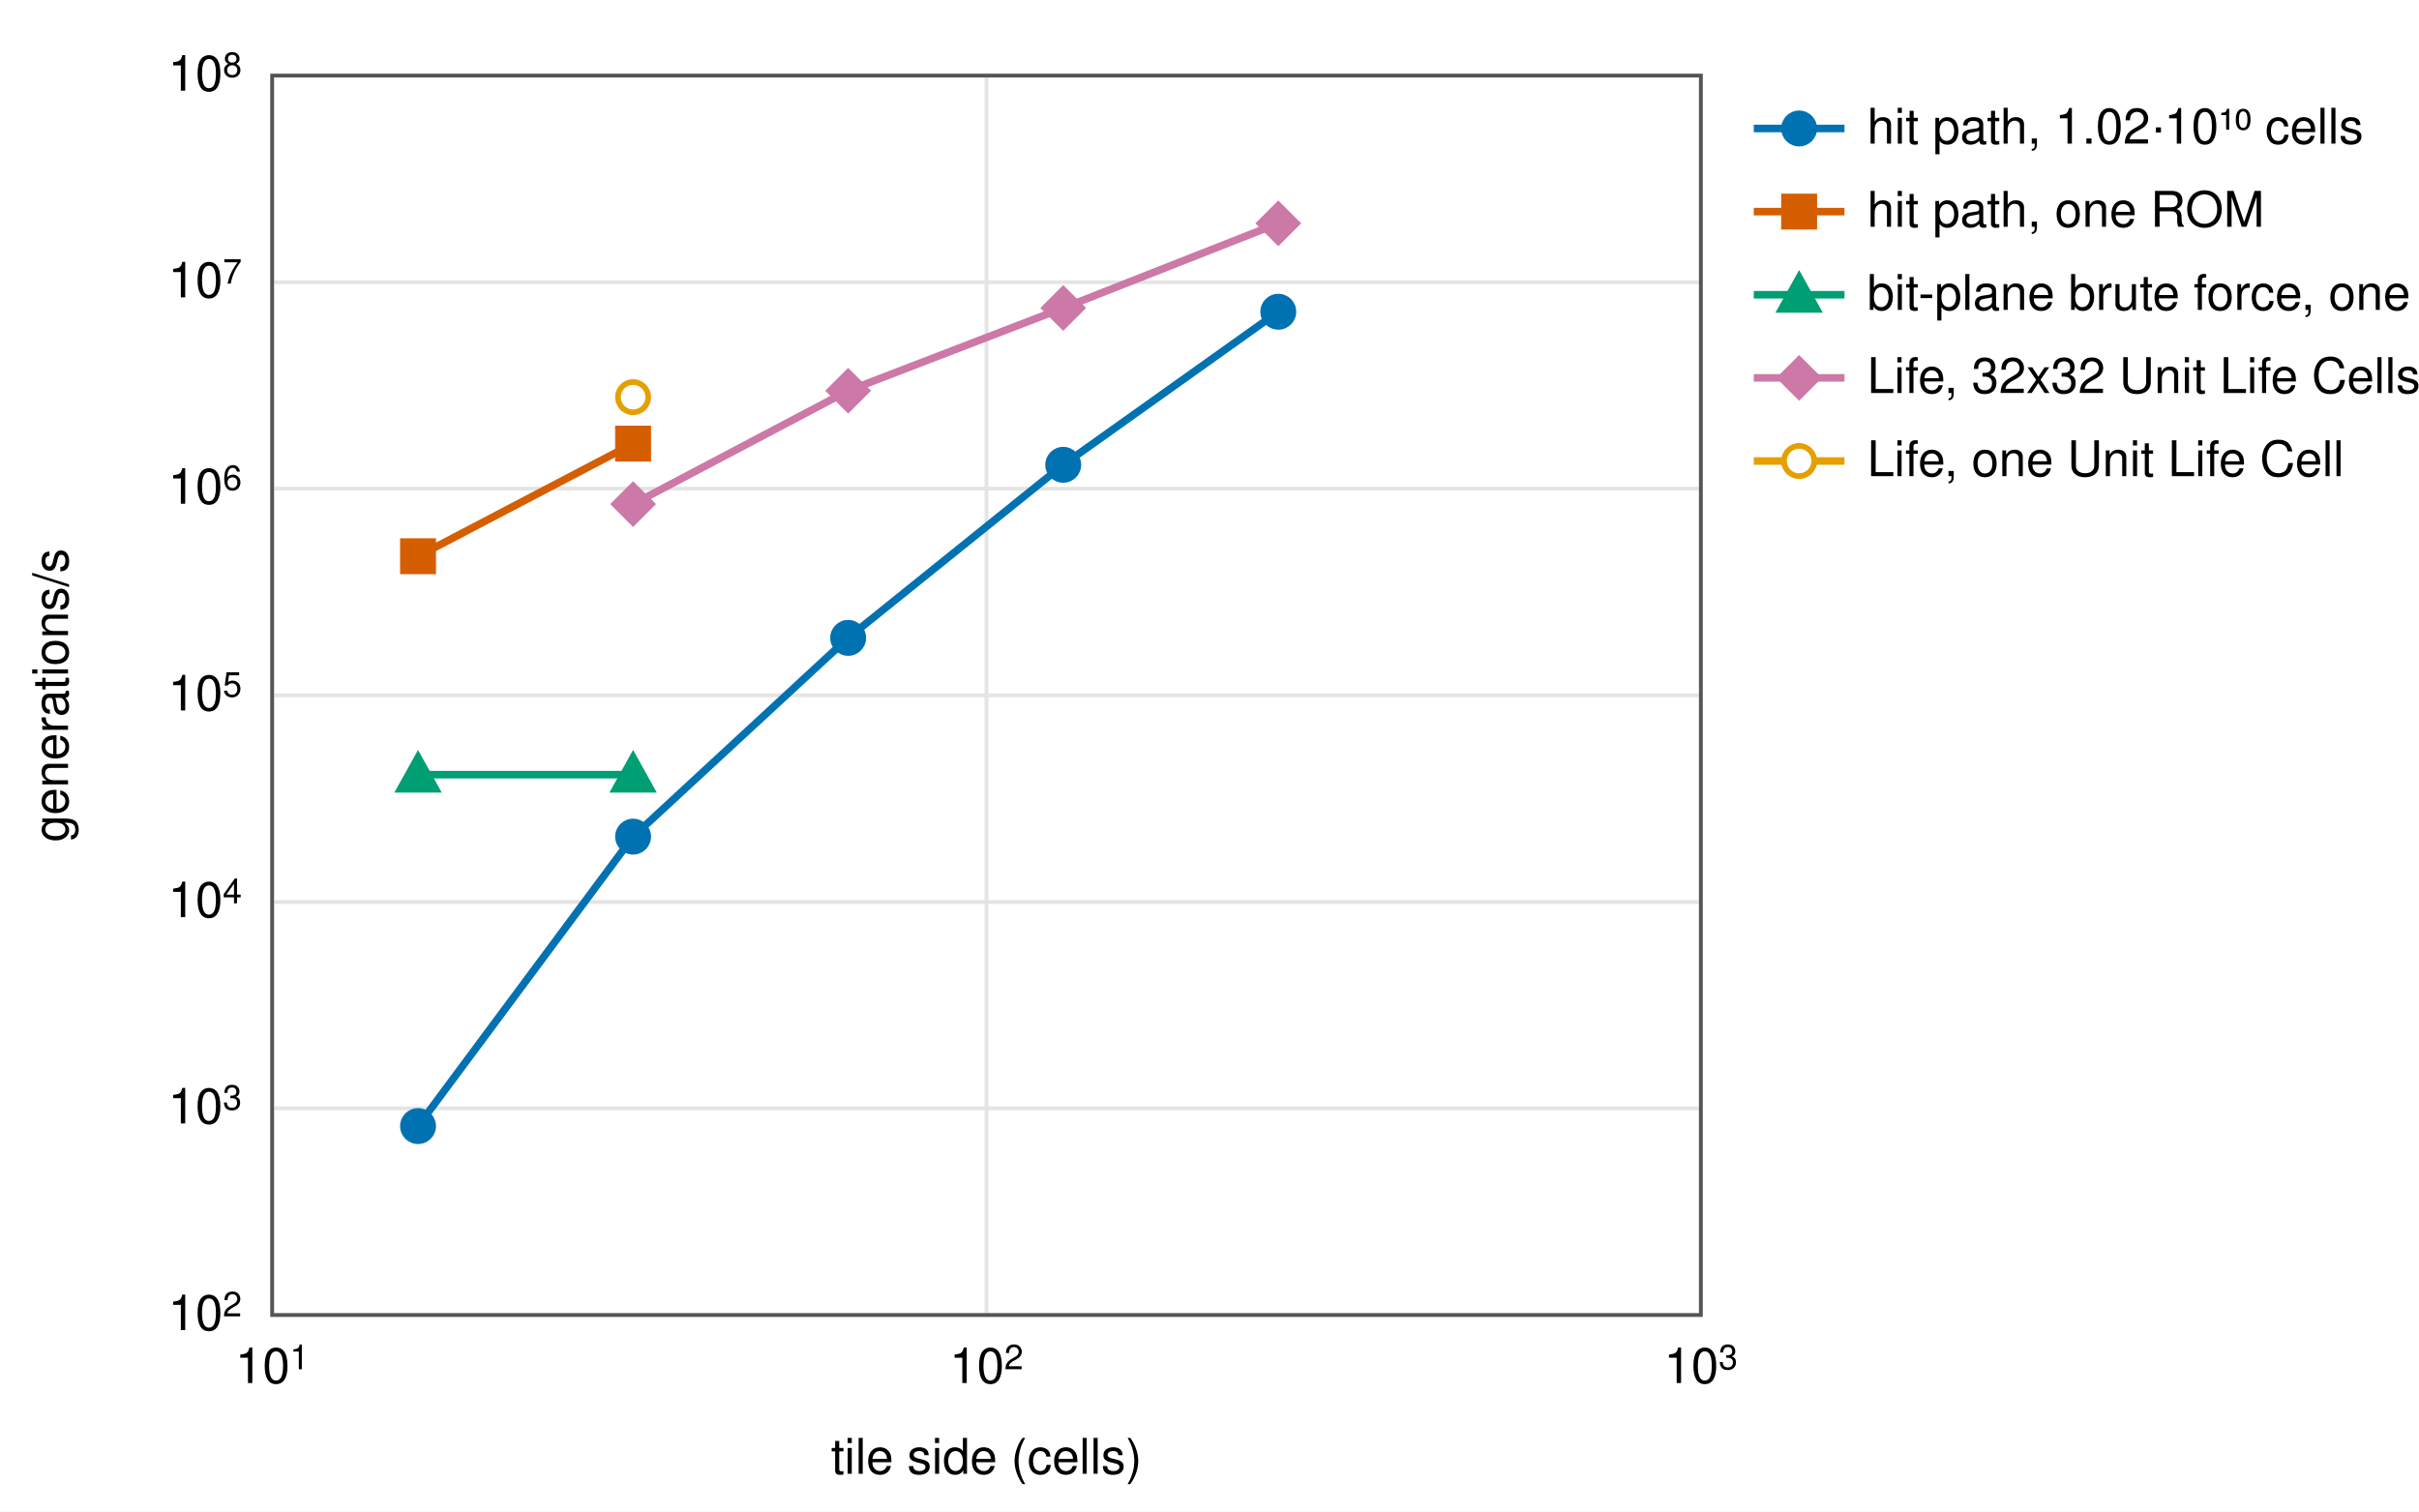
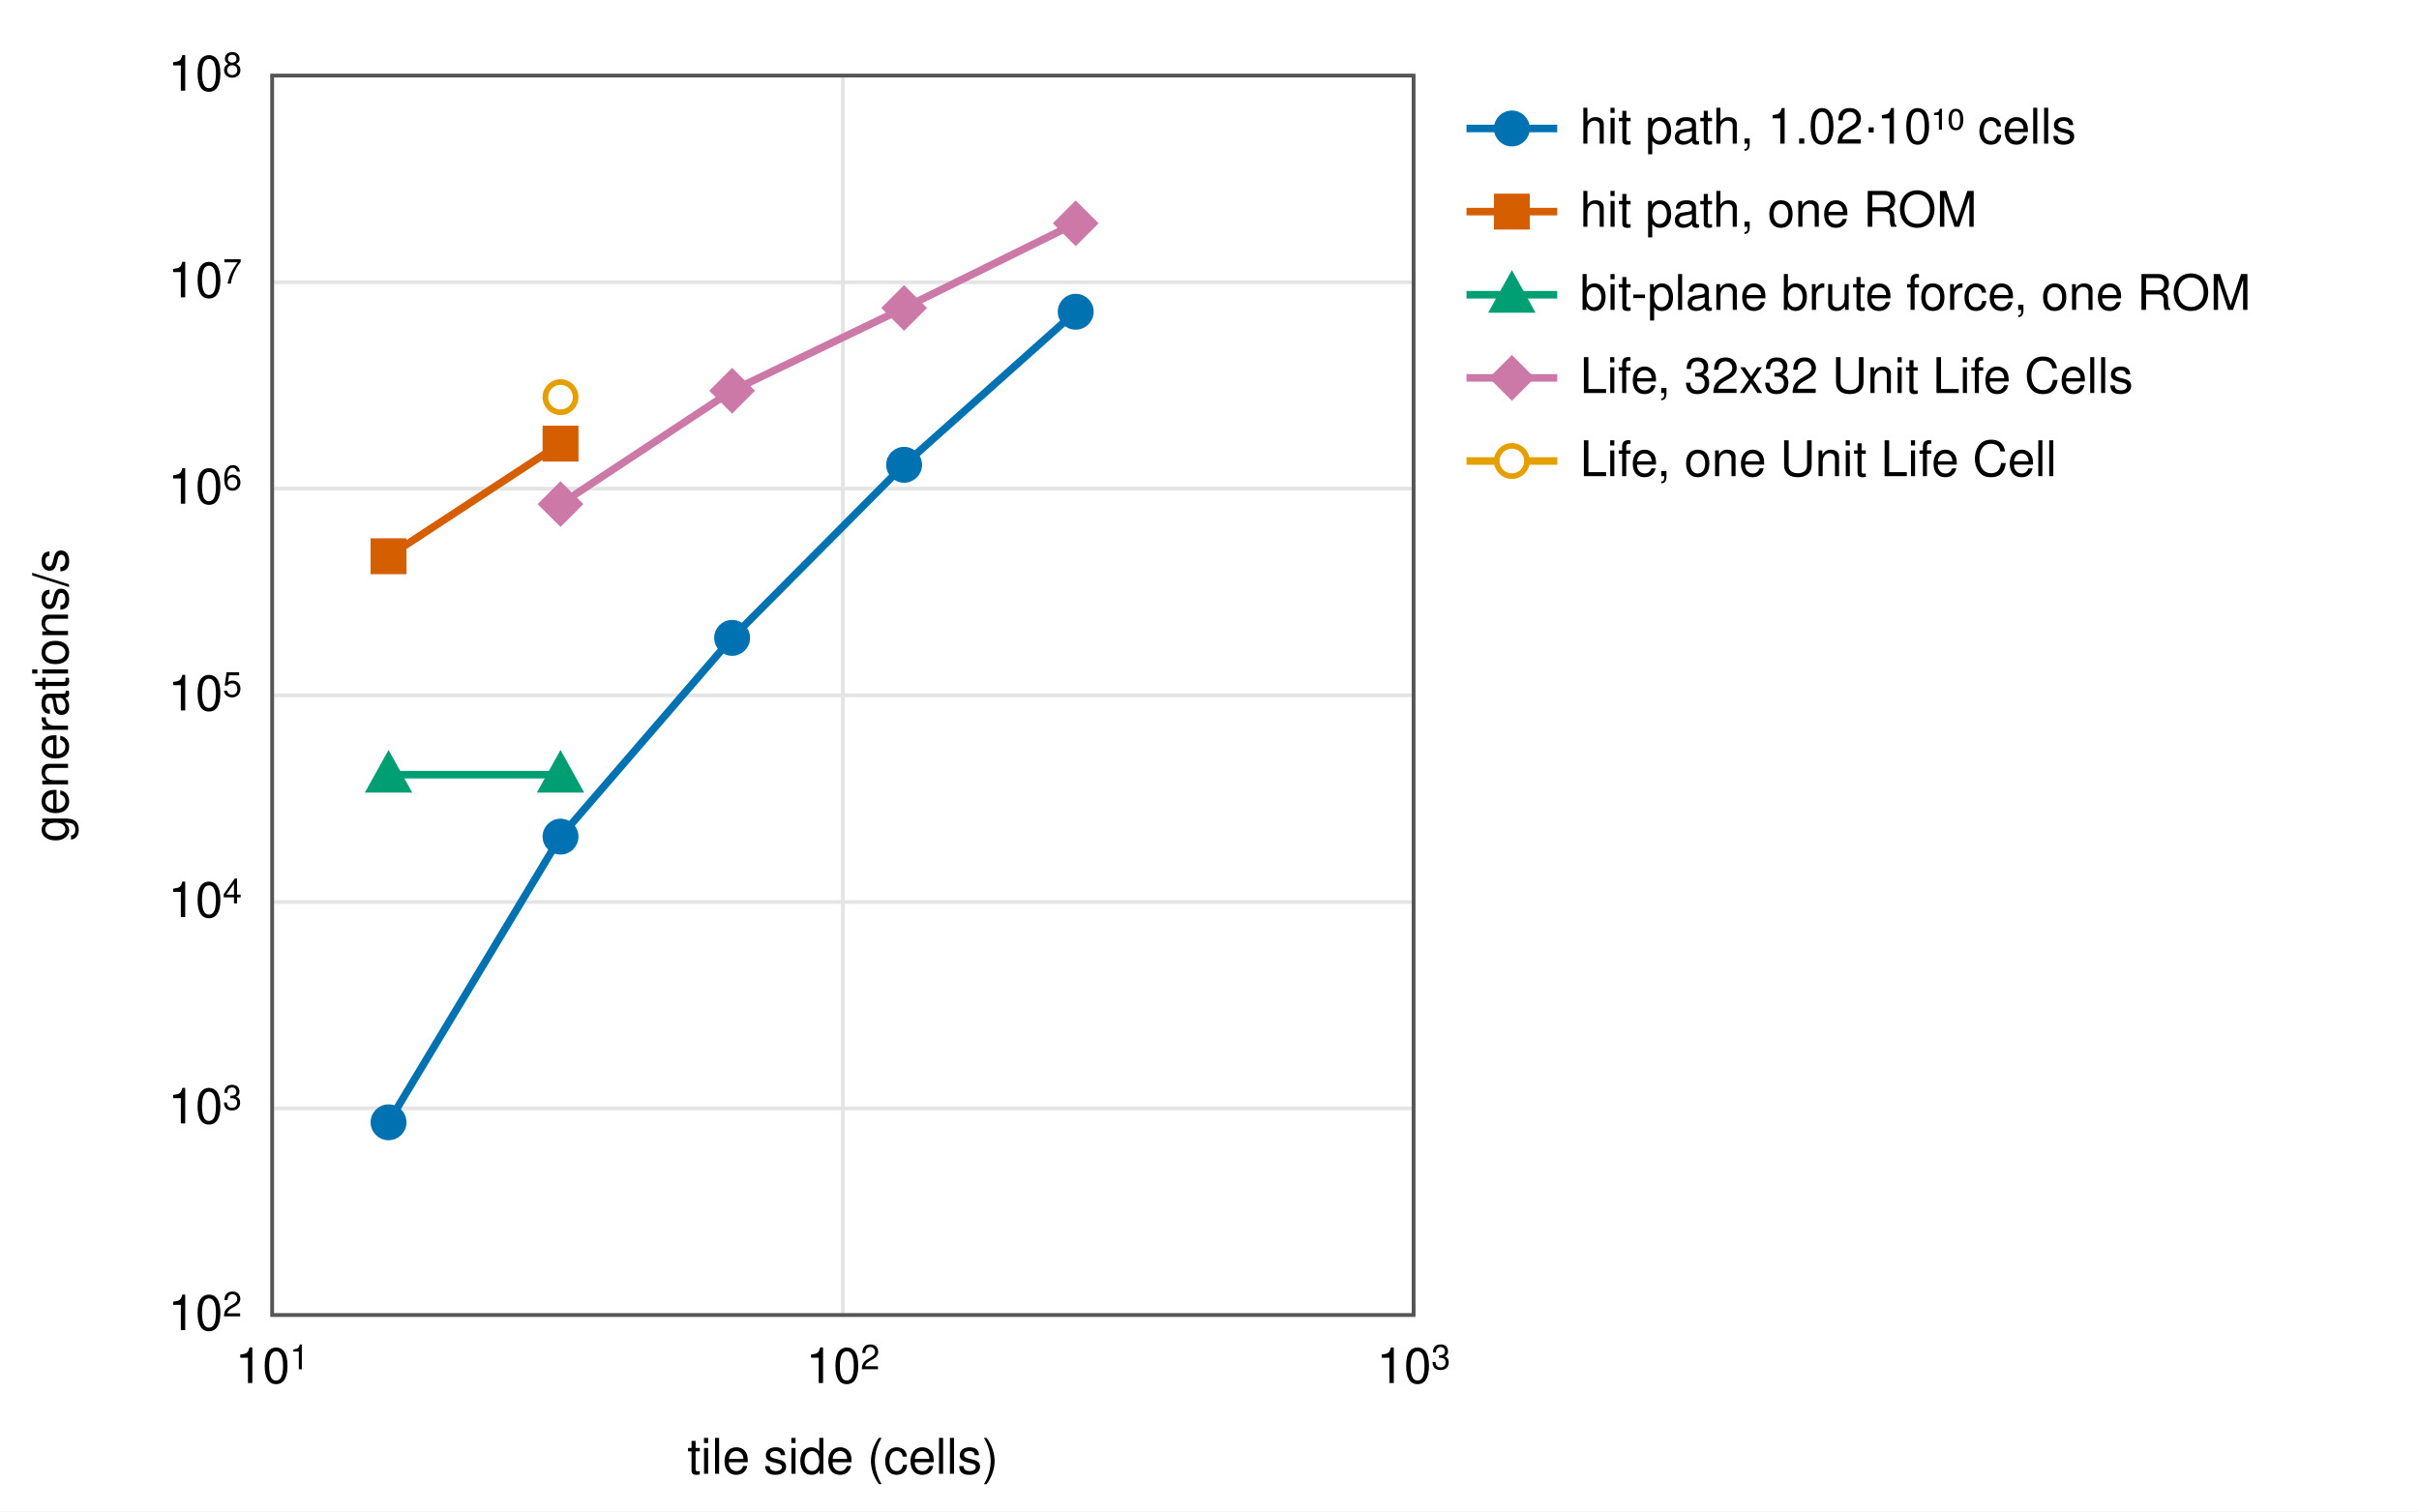
<svg xmlns="http://www.w3.org/2000/svg" width="640" height="400" viewBox="0 0 640 400" font-family="Helvetica, Arial, sans-serif" font-size="13">
  <rect width="640" height="400" fill="white" />
  <line x1="72.0" y1="20" x2="72.0" y2="348" stroke="#e4e4e4" />
  <text x="72.0" y="366" text-anchor="middle">10<tspan baseline-shift="super" font-size="70%">1</tspan>
  </text>
-   <line x1="261.0" y1="20" x2="261.0" y2="348" stroke="#e4e4e4" />
-   <text x="261.0" y="366" text-anchor="middle">10<tspan baseline-shift="super" font-size="70%">2</tspan>
+   <line x1="223.0" y1="20" x2="223.0" y2="348" stroke="#e4e4e4" />
+   <text x="223.0" y="366" text-anchor="middle">10<tspan baseline-shift="super" font-size="70%">2</tspan>
  </text>
-   <line x1="450.0" y1="20" x2="450.0" y2="348" stroke="#e4e4e4" />
-   <text x="450.0" y="366" text-anchor="middle">10<tspan baseline-shift="super" font-size="70%">3</tspan>
+   <line x1="374.0" y1="20" x2="374.0" y2="348" stroke="#e4e4e4" />
+   <text x="374.0" y="366" text-anchor="middle">10<tspan baseline-shift="super" font-size="70%">3</tspan>
  </text>
-   <line x1="72" y1="348.0" x2="450" y2="348.0" stroke="#e4e4e4" />
+   <line x1="72" y1="348.0" x2="374" y2="348.0" stroke="#e4e4e4" />
  <text x="64" y="352.0" text-anchor="end">10<tspan baseline-shift="super" font-size="70%">2</tspan>
  </text>
-   <line x1="72" y1="293.3" x2="450" y2="293.3" stroke="#e4e4e4" />
+   <line x1="72" y1="293.3" x2="374" y2="293.3" stroke="#e4e4e4" />
  <text x="64" y="297.3" text-anchor="end">10<tspan baseline-shift="super" font-size="70%">3</tspan>
  </text>
-   <line x1="72" y1="238.7" x2="450" y2="238.7" stroke="#e4e4e4" />
+   <line x1="72" y1="238.7" x2="374" y2="238.7" stroke="#e4e4e4" />
  <text x="64" y="242.7" text-anchor="end">10<tspan baseline-shift="super" font-size="70%">4</tspan>
  </text>
-   <line x1="72" y1="184.0" x2="450" y2="184.0" stroke="#e4e4e4" />
+   <line x1="72" y1="184.0" x2="374" y2="184.0" stroke="#e4e4e4" />
  <text x="64" y="188.0" text-anchor="end">10<tspan baseline-shift="super" font-size="70%">5</tspan>
  </text>
-   <line x1="72" y1="129.3" x2="450" y2="129.3" stroke="#e4e4e4" />
+   <line x1="72" y1="129.3" x2="374" y2="129.3" stroke="#e4e4e4" />
  <text x="64" y="133.3" text-anchor="end">10<tspan baseline-shift="super" font-size="70%">6</tspan>
  </text>
-   <line x1="72" y1="74.7" x2="450" y2="74.7" stroke="#e4e4e4" />
+   <line x1="72" y1="74.7" x2="374" y2="74.7" stroke="#e4e4e4" />
  <text x="64" y="78.7" text-anchor="end">10<tspan baseline-shift="super" font-size="70%">7</tspan>
  </text>
-   <line x1="72" y1="20.0" x2="450" y2="20.0" stroke="#e4e4e4" />
+   <line x1="72" y1="20.0" x2="374" y2="20.0" stroke="#e4e4e4" />
  <text x="64" y="24.0" text-anchor="end">10<tspan baseline-shift="super" font-size="70%">8</tspan>
  </text>
-   <rect x="72" y="20" width="378" height="328" fill="none" stroke="#555" />
-   <text x="261.0" y="390" text-anchor="middle">tile side (cells)</text>
+   <rect x="72" y="20" width="302" height="328" fill="none" stroke="#555" />
+   <text x="223.0" y="390" text-anchor="middle">tile side (cells)</text>
  <text transform="translate(18,184.0) rotate(-90)" text-anchor="middle">generations/s</text>
-   <polyline points="110.6,298.0 167.5,221.4 224.4,168.8 281.3,123.0 338.2,82.5" fill="none" stroke="#0072B2" stroke-width="2" />
-   <circle cx="110.6" cy="298.0" r="4" fill="#0072B2" stroke="#0072B2" stroke-width="1.5" />
-   <circle cx="167.5" cy="221.4" r="4" fill="#0072B2" stroke="#0072B2" stroke-width="1.5" />
-   <circle cx="224.4" cy="168.8" r="4" fill="#0072B2" stroke="#0072B2" stroke-width="1.5" />
-   <circle cx="281.3" cy="123.0" r="4" fill="#0072B2" stroke="#0072B2" stroke-width="1.5" />
-   <circle cx="338.2" cy="82.5" r="4" fill="#0072B2" stroke="#0072B2" stroke-width="1.5" />
-   <line x1="464" y1="34" x2="488" y2="34" stroke="#0072B2" stroke-width="2" />
-   <circle cx="476.0" cy="34.0" r="4" fill="#0072B2" stroke="#0072B2" stroke-width="1.5" />
-   <text x="494" y="38">hit path, 1.02·10¹⁰ cells</text>
-   <polyline points="110.6,147.2 167.5,117.4" fill="none" stroke="#D55E00" stroke-width="2" />
-   <rect x="106.6" y="143.2" width="8" height="8" fill="#D55E00" stroke="#D55E00" stroke-width="1.5" />
-   <rect x="163.5" y="113.4" width="8" height="8" fill="#D55E00" stroke="#D55E00" stroke-width="1.5" />
-   <line x1="464" y1="56" x2="488" y2="56" stroke="#D55E00" stroke-width="2" />
-   <rect x="472.0" y="52.0" width="8" height="8" fill="#D55E00" stroke="#D55E00" stroke-width="1.5" />
-   <text x="494" y="60">hit path, one ROM</text>
-   <polyline points="110.6,205.0 167.5,205.0" fill="none" stroke="#009E73" stroke-width="2" />
-   <polygon points="110.6,200.0 105.6,209.0 115.6,209.0" fill="#009E73" stroke="#009E73" stroke-width="1.5" />
-   <polygon points="167.5,200.0 162.5,209.0 172.5,209.0" fill="#009E73" stroke="#009E73" stroke-width="1.5" />
-   <line x1="464" y1="78" x2="488" y2="78" stroke="#009E73" stroke-width="2" />
-   <polygon points="476.0,73.0 471.0,82.0 481.0,82.0" fill="#009E73" stroke="#009E73" stroke-width="1.5" />
-   <text x="494" y="82">bit-plane brute force, one ROM</text>
-   <polyline points="167.5,133.4 224.4,103.4 281.3,81.5 338.2,59.1" fill="none" stroke="#CC79A7" stroke-width="2" />
-   <polygon points="167.5,128.4 172.5,133.4 167.5,138.4 162.5,133.4" fill="#CC79A7" stroke="#CC79A7" stroke-width="1.5" />
-   <polygon points="224.4,98.4 229.4,103.4 224.4,108.4 219.4,103.4" fill="#CC79A7" stroke="#CC79A7" stroke-width="1.5" />
-   <polygon points="281.3,76.5 286.3,81.5 281.3,86.5 276.3,81.5" fill="#CC79A7" stroke="#CC79A7" stroke-width="1.5" />
-   <polygon points="338.2,54.1 343.2,59.1 338.2,64.1 333.2,59.1" fill="#CC79A7" stroke="#CC79A7" stroke-width="1.5" />
-   <line x1="464" y1="100" x2="488" y2="100" stroke="#CC79A7" stroke-width="2" />
-   <polygon points="476.0,95.0 481.0,100.0 476.0,105.0 471.0,100.0" fill="#CC79A7" stroke="#CC79A7" stroke-width="1.5" />
-   <text x="494" y="104">Life, 32x32 Unit Life Cells</text>
-   <circle cx="167.5" cy="105.1" r="4" fill="white" stroke="#E69F00" stroke-width="1.5" />
-   <line x1="464" y1="122" x2="488" y2="122" stroke="#E69F00" stroke-width="2" />
-   <circle cx="476.0" cy="122.0" r="4" fill="white" stroke="#E69F00" stroke-width="1.5" />
-   <text x="494" y="126">Life, one Unit Life Cell</text>
+   <polyline points="102.8,297.0 148.3,221.4 193.7,168.8 239.2,123.0 284.6,82.5" fill="none" stroke="#0072B2" stroke-width="2" />
+   <circle cx="102.8" cy="297.0" r="4" fill="#0072B2" stroke="#0072B2" stroke-width="1.5" />
+   <circle cx="148.3" cy="221.4" r="4" fill="#0072B2" stroke="#0072B2" stroke-width="1.5" />
+   <circle cx="193.7" cy="168.8" r="4" fill="#0072B2" stroke="#0072B2" stroke-width="1.5" />
+   <circle cx="239.2" cy="123.0" r="4" fill="#0072B2" stroke="#0072B2" stroke-width="1.5" />
+   <circle cx="284.6" cy="82.5" r="4" fill="#0072B2" stroke="#0072B2" stroke-width="1.5" />
+   <line x1="388" y1="34" x2="412" y2="34" stroke="#0072B2" stroke-width="2" />
+   <circle cx="400.0" cy="34.0" r="4" fill="#0072B2" stroke="#0072B2" stroke-width="1.5" />
+   <text x="418" y="38">hit path, 1.02·10¹⁰ cells</text>
+   <polyline points="102.8,147.2 148.3,117.4" fill="none" stroke="#D55E00" stroke-width="2" />
+   <rect x="98.8" y="143.2" width="8" height="8" fill="#D55E00" stroke="#D55E00" stroke-width="1.5" />
+   <rect x="144.3" y="113.4" width="8" height="8" fill="#D55E00" stroke="#D55E00" stroke-width="1.5" />
+   <line x1="388" y1="56" x2="412" y2="56" stroke="#D55E00" stroke-width="2" />
+   <rect x="396.0" y="52.0" width="8" height="8" fill="#D55E00" stroke="#D55E00" stroke-width="1.5" />
+   <text x="418" y="60">hit path, one ROM</text>
+   <polyline points="102.8,205.0 148.3,205.0" fill="none" stroke="#009E73" stroke-width="2" />
+   <polygon points="102.8,200.0 97.8,209.0 107.8,209.0" fill="#009E73" stroke="#009E73" stroke-width="1.5" />
+   <polygon points="148.3,200.0 143.3,209.0 153.3,209.0" fill="#009E73" stroke="#009E73" stroke-width="1.5" />
+   <line x1="388" y1="78" x2="412" y2="78" stroke="#009E73" stroke-width="2" />
+   <polygon points="400.0,73.0 395.0,82.0 405.0,82.0" fill="#009E73" stroke="#009E73" stroke-width="1.5" />
+   <text x="418" y="82">bit-plane brute force, one ROM</text>
+   <polyline points="148.3,133.4 193.7,103.4 239.2,81.5 284.6,59.1" fill="none" stroke="#CC79A7" stroke-width="2" />
+   <polygon points="148.3,128.4 153.3,133.4 148.3,138.4 143.3,133.4" fill="#CC79A7" stroke="#CC79A7" stroke-width="1.5" />
+   <polygon points="193.7,98.4 198.7,103.4 193.7,108.4 188.7,103.4" fill="#CC79A7" stroke="#CC79A7" stroke-width="1.5" />
+   <polygon points="239.2,76.5 244.2,81.5 239.2,86.5 234.2,81.5" fill="#CC79A7" stroke="#CC79A7" stroke-width="1.5" />
+   <polygon points="284.6,54.1 289.6,59.1 284.6,64.1 279.6,59.1" fill="#CC79A7" stroke="#CC79A7" stroke-width="1.5" />
+   <line x1="388" y1="100" x2="412" y2="100" stroke="#CC79A7" stroke-width="2" />
+   <polygon points="400.0,95.0 405.0,100.0 400.0,105.0 395.0,100.0" fill="#CC79A7" stroke="#CC79A7" stroke-width="1.5" />
+   <text x="418" y="104">Life, 32x32 Unit Life Cells</text>
+   <circle cx="148.3" cy="105.1" r="4" fill="white" stroke="#E69F00" stroke-width="1.5" />
+   <line x1="388" y1="122" x2="412" y2="122" stroke="#E69F00" stroke-width="2" />
+   <circle cx="400.0" cy="122.0" r="4" fill="white" stroke="#E69F00" stroke-width="1.5" />
+   <text x="418" y="126">Life, one Unit Life Cell</text>
</svg>
